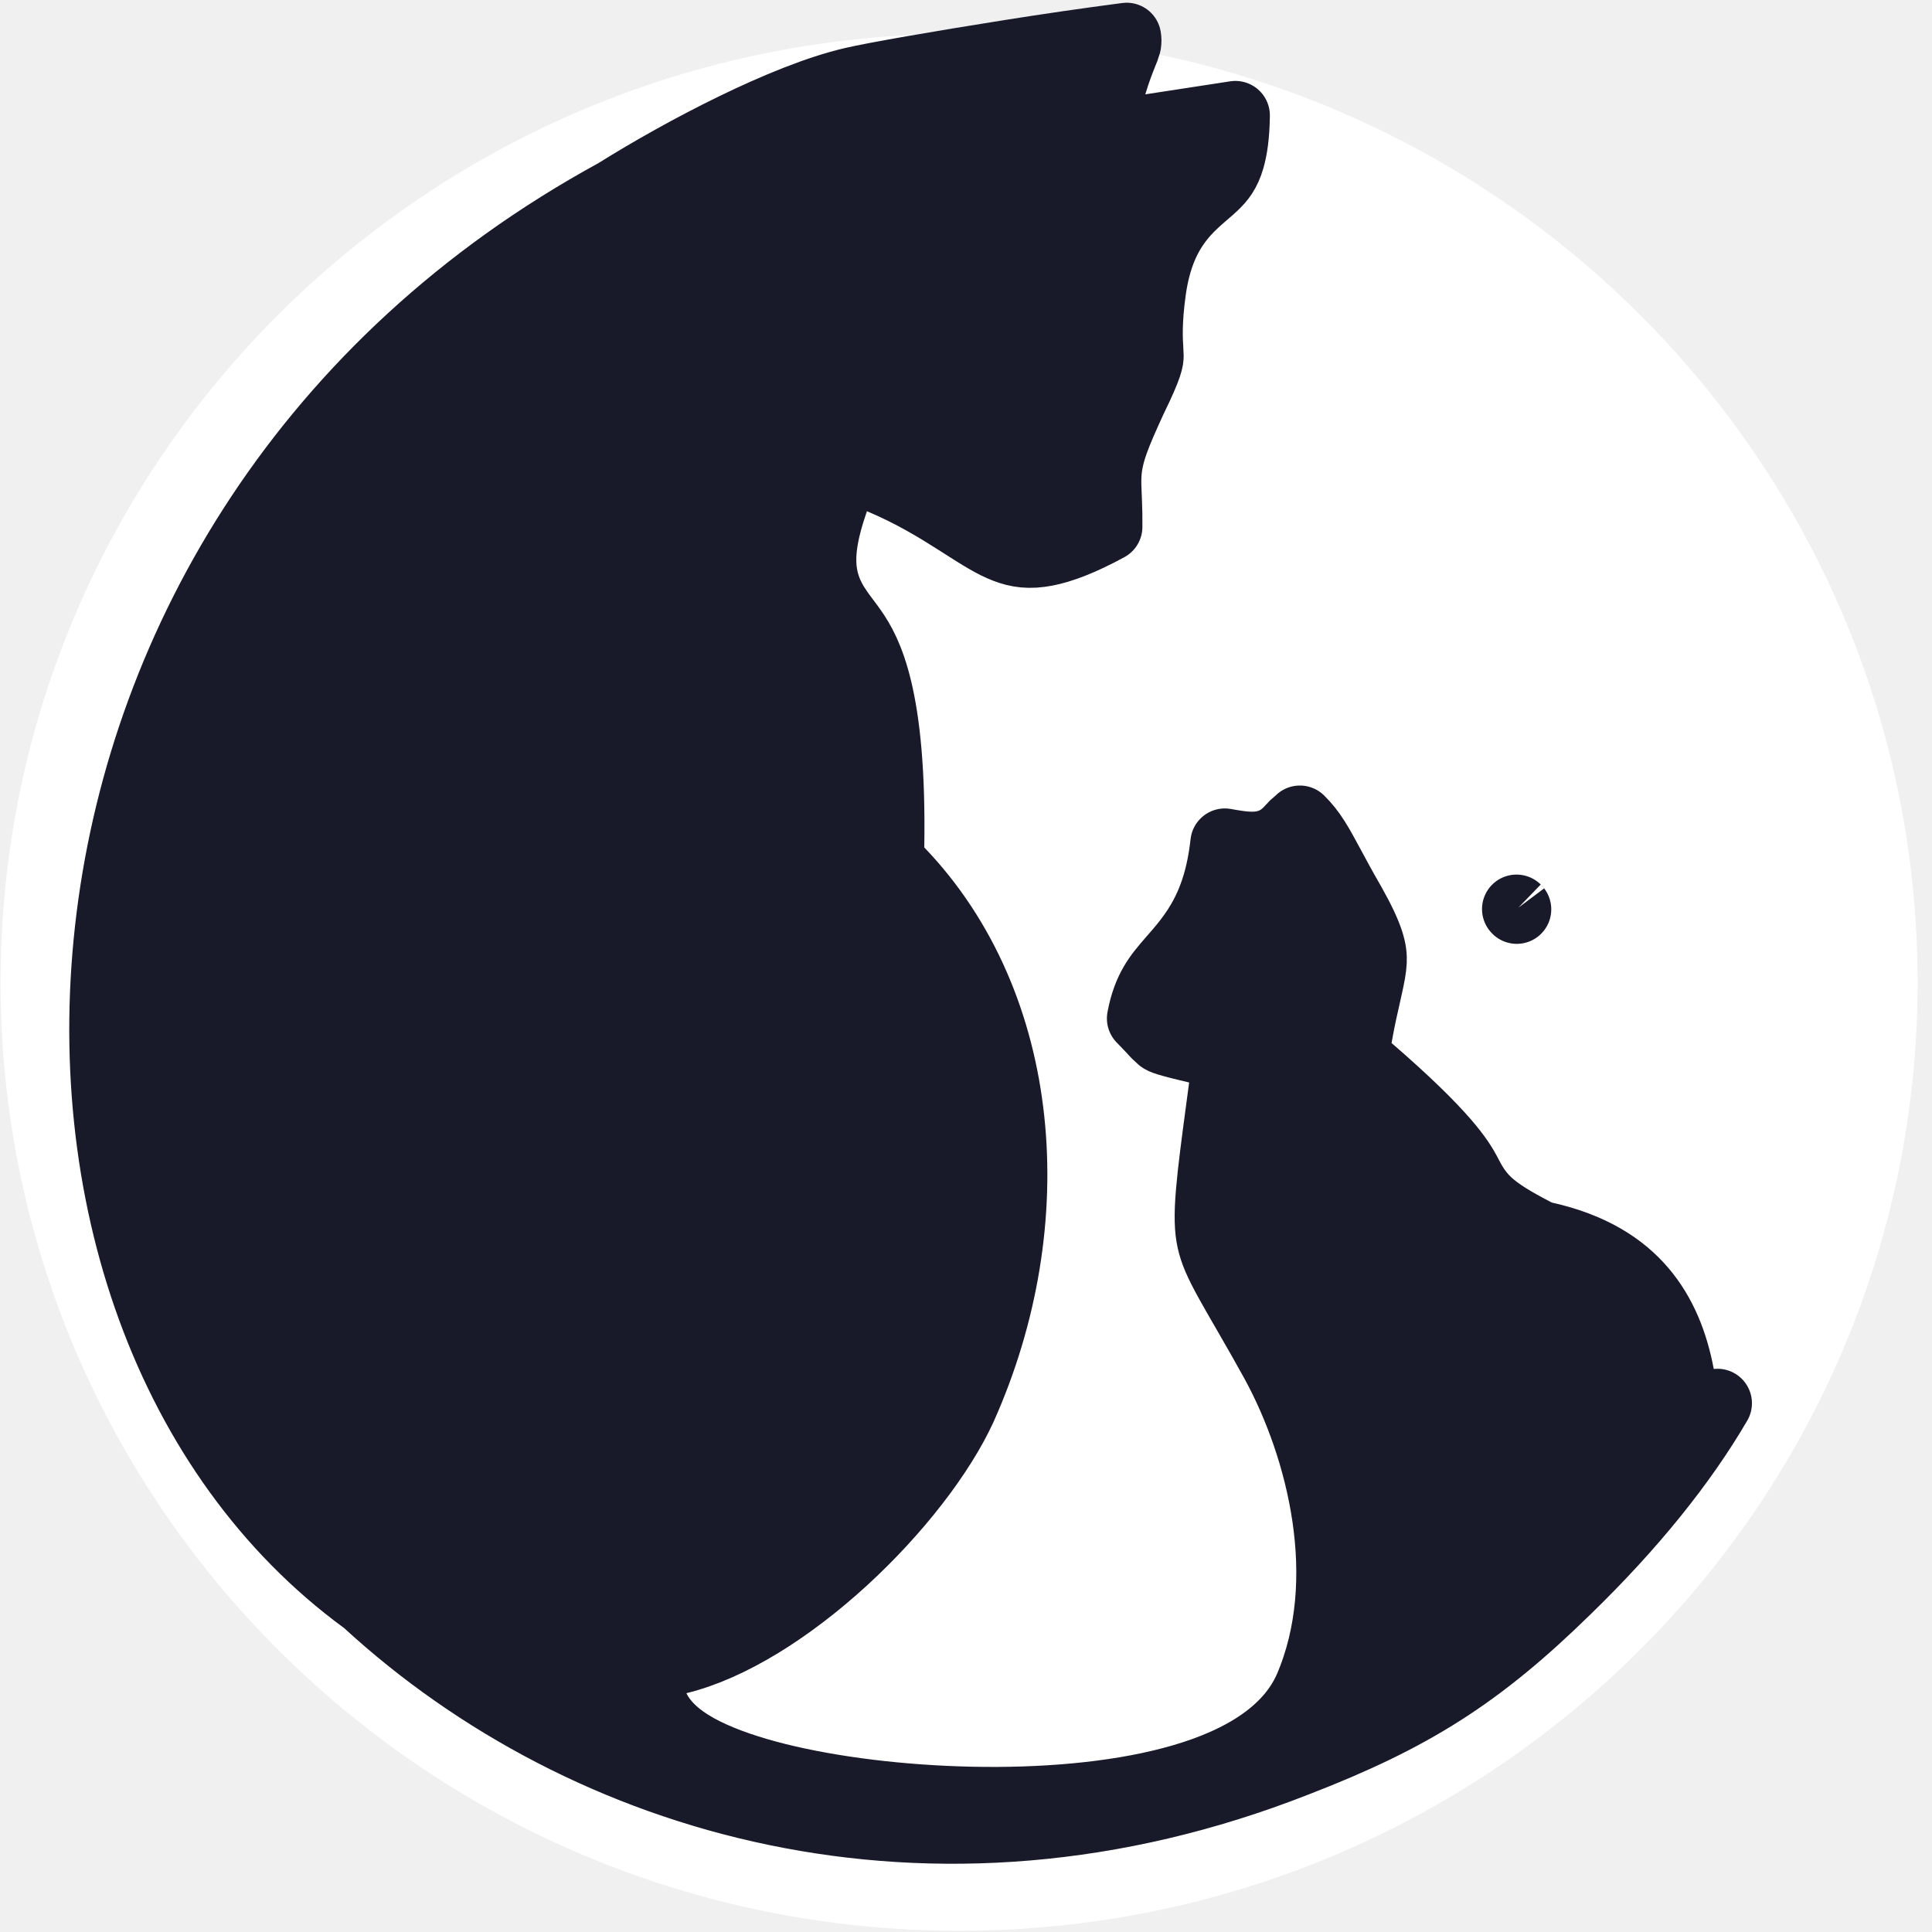
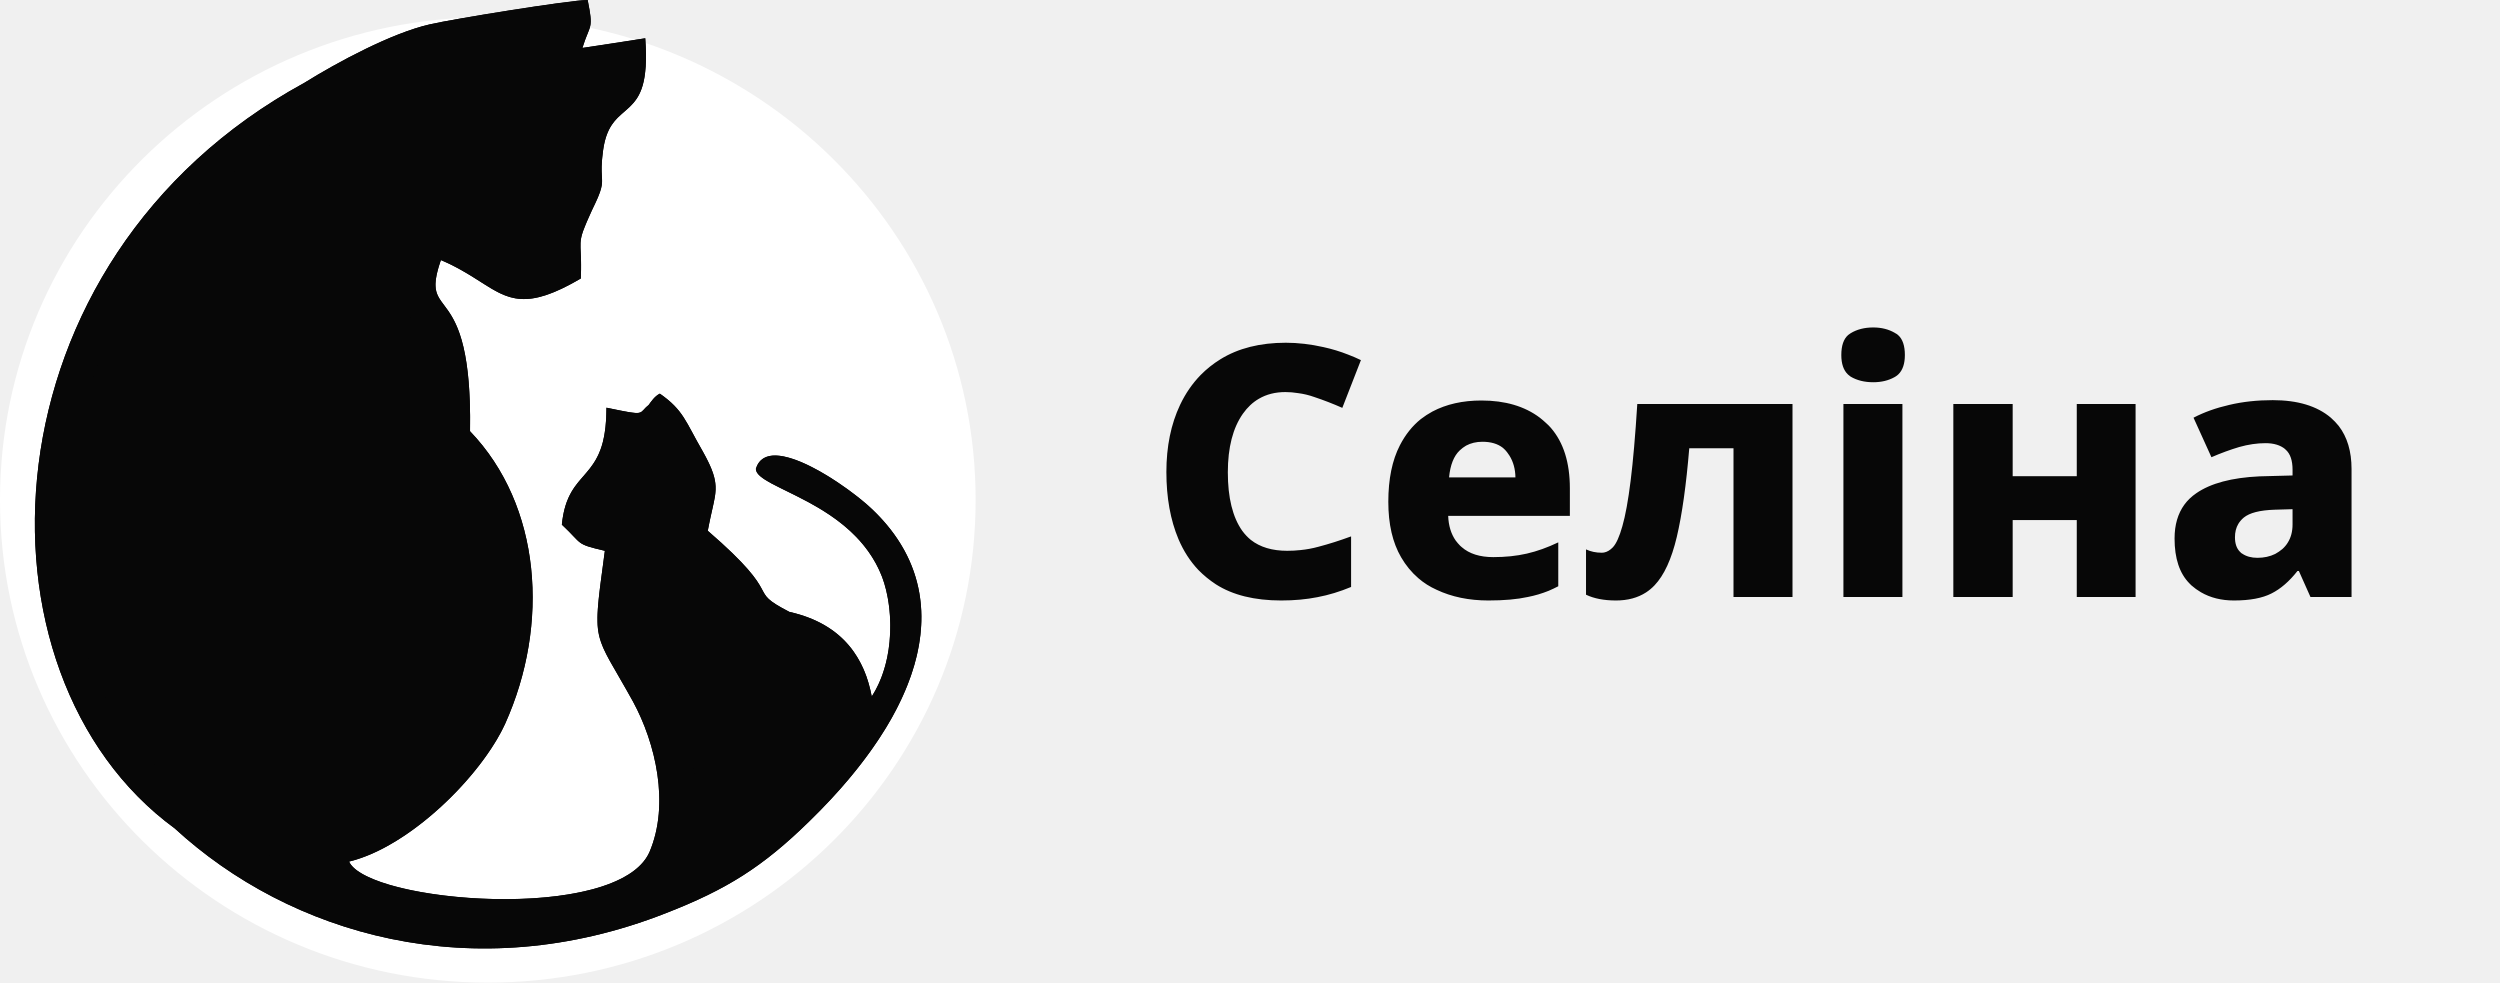
- <svg xmlns="http://www.w3.org/2000/svg" width="56" height="56" fill="none">
-   <ellipse cx="27.799" cy="28.473" rx="27.783" ry="27.491" fill="#fff" />
-   <path d="M32.24 2.443a1 1 0 001.108 1.28l2.46-.377c-.007.58-.069.976-.15 1.256-.112.385-.27.582-.469.772-.082.078-.152.138-.24.214a15.94 15.94 0 00-.187.162c-.17.15-.37.337-.56.578-.403.506-.692 1.153-.823 2.085-.128.913-.096 1.437-.078 1.723a3.034 3.034 0 01.008.177c0 .098 0 .268-.472 1.23a1.17 1.17 0 00-.012.025c-.47 1.027-.699 1.563-.737 2.181-.013.214-.002.446.008.664l.006.155c.008.186.014.412.011.703-.779.423-1.348.633-1.786.719-.488.096-.837.043-1.182-.091-.37-.143-.728-.371-1.264-.713l-.131-.084c-.584-.371-1.298-.812-2.233-1.206a1 1 0 00-1.334.595c-.33.96-.468 1.715-.273 2.407.097.344.259.61.405.82.064.092.134.185.194.265l.016.021c.068.09.13.173.192.263.428.614 1.146 1.893 1.074 6.28a1 1 0 00.279.71c3.705 3.858 4.234 10.154 1.815 15.55-.614 1.337-1.875 2.984-3.426 4.407-1.56 1.43-3.295 2.526-4.799 2.892a1 1 0 00-.672 1.39c.284.615.89 1.02 1.43 1.29.586.293 1.314.537 2.11.736 1.6.398 3.611.645 5.63.687 2.014.042 4.096-.12 5.822-.578 1.657-.438 3.294-1.231 3.944-2.695h0l.005-.011c1.346-3.137.371-6.96-.97-9.425l-.002-.004a72.69 72.69 0 00-.77-1.36 5.494 5.494 0 00-.12-.208c-.169-.293-.312-.54-.436-.765-.304-.548-.445-.874-.517-1.199-.072-.325-.09-.72-.03-1.419.052-.615.156-1.4.305-2.513l.07-.525a1 1 0 00-.765-1.105c-.927-.216-.997-.266-1.039-.297a2.276 2.276 0 01-.247-.247l-.003-.003c-.087-.092-.19-.202-.321-.335.085-.453.213-.757.347-.989.153-.266.319-.456.55-.723.063-.071.13-.148.203-.234.33-.389.699-.87.969-1.591.165-.44.284-.947.35-1.55l.17.03c.278.047.597.092.895.043.426-.07.673-.3.812-.449l.065-.071a.932.932 0 01.132-.127.967.967 0 00.101-.09c.354.348.546.705.883 1.33.16.298.353.656.611 1.103.555.988.617 1.36.604 1.67-.008.195-.05.414-.133.783l-.037.166c-.075.329-.169.737-.256 1.239a1 1 0 00.331.929c2.226 1.923 2.641 2.651 2.83 3l.04.077c.104.198.26.496.564.782.313.294.755.56 1.405.896a1 1 0 00.243.089c1.376.306 2.253.887 2.83 1.563.588.687.924 1.539 1.098 2.468a1 1 0 001.09.81c-1.023 1.752-2.49 3.57-4.373 5.399l-.003.003c-2.54 2.486-4.476 3.707-7.827 5.002l-.005.002c-10.616 4.175-20.631 1.151-26.925-4.629a.998.998 0 00-.086-.07c-5.653-4.137-8.353-11.83-7.348-19.816 1.001-7.954 5.677-16.08 14.62-20.964a.999.999 0 00.05-.03c1.894-1.184 4.855-2.747 6.834-3.204l.003-.001c.593-.14 2.558-.482 4.536-.794a124.915 124.915 0 013.4-.493.57.57 0 01.001.191 2.264 2.264 0 01-.111.304c-.08.2-.186.47-.307.869zM43.957 26.35l.007.008a.079.079 0 01-.007-.008z" fill="#181A2A" stroke="#181A2A" stroke-width="2" stroke-linejoin="round" />
+ <svg xmlns="http://www.w3.org/2000/svg" width="142.385" height="55.965" fill="none">
+   <path d="M1.984 0h50.46v54H1.983z" />
+   <ellipse cx="27.783" cy="28.473" rx="27.783" ry="27.491" fill="#FFF" />
+   <path d="M33.17 2.73c.45-1.44.64-.99.3-2.73-.98 0-7.73 1.09-9 1.39-2.15.49-5.23 2.14-7.14 3.33C-1.15 14.81-2.08 38.38 9.95 47.18c6.55 6.02 16.97 9.15 27.97 4.83 3.47-1.35 5.52-2.64 8.16-5.22 6.56-6.37 8.61-12.98 3.62-17.76-1.27-1.24-5.96-4.57-6.65-2.33 0 1.14 5.53 1.84 7.19 6.16.64 1.69.78 4.68-.59 6.81-.39-2.08-1.56-4.12-4.69-4.82-2.59-1.34-.1-.69-4.65-4.62.4-2.24.88-2.44-.29-4.53-.98-1.69-1.08-2.33-2.44-3.28-.3.15-.49.45-.64.65-.63.49-.05.64-2.4.15 0 4.37-2.2 3.28-2.54 6.66 1.22 1.14.74 1.09 2.45 1.49-.74 5.52-.69 4.43 1.61 8.6 1.27 2.34 2.1 5.82.93 8.56-1.81 4.07-16.04 2.88-17.11.54 3.47-.84 7.53-4.87 8.89-7.85 2.55-5.67 2.06-12.43-2-16.66.15-9-2.93-6.07-1.66-9.75 3.42 1.44 3.66 3.58 7.97 1.05.09-2.44-.34-1.74.63-3.88.98-1.99.35-1.34.64-3.43.44-3.14 2.79-1.3 2.4-6.37l-3.58.55z" fill="#070707" fill-rule="evenodd" />
+   <path d="M33.59.64c-.03-.17-.07-.39-.12-.64-.98 0-7.73 1.09-9 1.39-2.15.49-5.23 2.14-7.14 3.33C-1.15 14.81-2.08 38.38 9.95 47.18c6.55 6.02 16.97 9.15 27.97 4.83 3.47-1.35 5.52-2.64 8.16-5.22 1.8-1.75 3.26-3.52 4.33-5.26.46-.74.84-1.48 1.15-2.21.01-.04.03-.07.04-.1 1.56-3.76 1.11-7.31-1.9-10.19-.82-.8-3.06-2.47-4.73-2.95-.93-.27-1.67-.18-1.92.62 0 .38.62.71 1.51 1.15 1.76.87 4.57 2.14 5.68 5.01.36.95.56 2.31.42 3.7-.1 1.08-.41 2.18-1.01 3.11a8.38 8.38 0 00-.15-.64 5.95 5.95 0 00-.87-1.9c-.73-1.04-1.88-1.88-3.67-2.28-2.59-1.34-.1-.69-4.65-4.62.09-.48.18-.86.25-1.19.28-1.22.39-1.69-.54-3.34-.98-1.69-1.08-2.33-2.44-3.28-.3.15-.49.45-.64.65-.13.1-.21.19-.27.26-.05.05-.09.09-.13.12-.19.14-.47.09-2-.23 0 .84-.08 1.48-.21 1.99-.57 2.13-2.05 1.94-2.33 4.67 1.22 1.14.74 1.09 2.45 1.49-.03.18-.05.36-.07.52-.34 2.5-.47 3.5-.23 4.41.23.89.81 1.68 1.91 3.67 1.27 2.34 2.1 5.82.93 8.56-1.42 3.19-10.47 3.15-14.83 1.86-1.2-.36-2.05-.81-2.28-1.32.69-.17 1.41-.46 2.12-.85 2.86-1.56 5.68-4.62 6.77-7 2.55-5.67 2.06-12.43-2-16.66.08-5.1-.87-6.37-1.48-7.18-.11-.14-.2-.27-.28-.4-.26-.44-.33-.93.1-2.17.72.3 1.29.64 1.8.95.15.1.3.19.44.28 1.62 1.03 2.6 1.66 5.73-.18.03-.75.01-1.2-.01-1.53-.03-.75-.04-.87.64-2.35.61-1.23.6-1.45.57-1.94-.02-.3-.04-.7.07-1.49.18-1.31.7-1.75 1.21-2.19.5-.44 1.01-.87 1.17-2.15.07-.52.08-1.18.02-2.03l-1.33.21-.66.1-1.59.24c.1-.32.19-.56.26-.73.02-.04.03-.07.04-.09.17-.43.23-.58.12-1.27zm-2.33 1.5q-2.52.3-6.33 1.19-2.56.59-6.53 3.08l-.06.04q-.02.01-.05.02-6.87 3.76-10.45 9.54-2.9 4.67-3.66 10.67-1.07 8.54 2.48 14.16 1.7 2.7 4.47 4.73.05.03.09.07.04.03.08.07 2.24 2.05 4.83 3.45 1 .53 2.04.97-.06-.11-.11-.22-.35-.75-.06-1.53t1.04-1.13q.09-.03.18-.07.09-.03.18-.05 1.99-.48 4.36-2.66 2.28-2.09 3.2-4.09 1.19-2.66 1.36-5.39.07-1.21-.06-2.43-.32-3.01-1.81-5.23-.5-.74-1.12-1.39-.28-.28-.42-.65-.15-.37-.14-.76.07-4.42-1.08-5.95-.4-.54-.61-1.14-.5-1.45.14-3.28.27-.78 1.01-1.15.75-.36 1.53-.09l.06.02q.03.02.06.03 1.1.46 2.54 1.38 1.03.66 1.36.68.45.03 1.3-.37v-.24q-.07-1.35.82-3.27 0-.02.01-.03 0-.01.01-.02.37-.76.36-.94-.05-.9.09-1.89.13-.96.55-1.77.48-.92 1.33-1.65.14-.12.24-.3l-1.01.16q-.82.12-1.49-.37-.66-.49-.79-1.31-.04-.22-.02-.45.02-.22.08-.43v-.01zm7.49 47.33q2.17-1.02 4.02-2.45 1-.77 1.91-1.66 2.24-2.18 3.62-4.22-.17-.15-.3-.35-.24-.34-.31-.75-.24-1.29-1-2.09-.8-.84-2.17-1.15-.12-.02-.24-.07-.12-.04-.24-.1-1.76-.92-2.38-2.09-.51-.95-2.65-2.8-.4-.34-.58-.84-.18-.5-.09-1.02.1-.52.27-1.28.05-.22.06-.44.03-.73-.39-1.48-.23-.38-.57-1.03-.14-.26-.29-.49-.47.2-1.12.23-.27 1.09-.81 2.01-.33.55-.75 1.03-.34.39-.53.82.18.06.69.17.75.18 1.19.81.44.64.34 1.4-.02.19-.07.53-.38 2.88-.32 3.44.06.41.87 1.82.55.95.9 1.59 2.33 4.28 1.69 8.06-.2 1.14-.67 2.24-.04.09-.08.16zm69.17-30.51q-.53-.31-1.23-.31-.75 0-1.29.33-.07.04-.14.1-.39.34-.39 1.14 0 .75.38 1.11.07.06.15.12.54.32 1.29.32.69 0 1.21-.29.02-.02.05-.03.1-.06.17-.13.37-.36.37-1.1 0-.79-.38-1.13-.07-.07-.16-.11-.01-.01-.03-.02zM71.7 22.71q.65-.38 1.51-.38.36 0 .72.06.47.06.92.22.81.27 1.6.62l1.06-2.72q-.35-.17-.72-.31-.68-.27-1.41-.43-1.11-.25-2.15-.25-2.2 0-3.72.94-.63.39-1.13.9-.71.73-1.17 1.7-.78 1.65-.78 3.82 0 2.19.69 3.83.43 1.01 1.13 1.75.45.46 1 .82 1.44.92 3.72.92 1.12 0 2.07-.19.95-.18 1.91-.58v-2.88q-.98.36-1.86.59-.51.14-1.03.19-.37.04-.75.04-1.28 0-2.07-.62-.27-.22-.49-.52-.82-1.16-.82-3.33 0-2.12.86-3.34.39-.55.91-.85zm61.05 1.08q-1.18-1-3.31-1-1.33 0-2.47.27-1.14.26-2.04.73l1.02 2.25q.81-.35 1.58-.58.78-.22 1.5-.22.71 0 1.12.34.01.01.01.02.01.01.03.02.38.35.38 1.13v.33l-1.88.05q-2.37.11-3.6.96-.41.28-.68.65-.56.77-.56 1.93 0 1.7.85 2.56l.11.11q.25.22.54.39.81.47 1.88.47 1.36 0 2.14-.4.78-.39 1.48-1.28h.08l.66 1.48h2.34v-7.29q0-1.5-.73-2.45-.2-.25-.45-.47zm-45.05 0q-1.3-.98-3.33-.98-1.6 0-2.79.63-.35.19-.66.43-.72.58-1.19 1.49-.66 1.28-.66 3.22 0 1.91.73 3.16.4.69.98 1.19.46.4 1.04.66 1.29.61 2.95.61 1.34 0 2.25-.2.61-.12 1.18-.35.28-.12.55-.26v-2.5q-.92.44-1.79.64t-1.91.2q-1.15 0-1.8-.57-.04-.03-.08-.07-.14-.14-.26-.3-.4-.57-.43-1.41h6.93v-1.57q0-2.19-1.08-3.44-.13-.15-.28-.28-.17-.16-.35-.3zM98.73 34h3.36V23.01h-8.84q-.17 2.7-.38 4.38-.21 1.68-.47 2.58-.25.89-.54 1.2-.24.25-.51.3-.06.01-.12.01-.5 0-.9-.19v2.58q.68.33 1.71.33 1 0 1.71-.46.26-.17.48-.4.82-.86 1.27-2.76.45-1.91.71-5.05h2.52V34zm9.62 0V23.01h-3.36V34h3.36zm6.28-6.88v-4.11h-3.38V34h3.38v-4.38h3.65V34h3.35V23.01h-3.35v4.11h-3.65zM83.5 25.38q.41-.22.93-.22.73 0 1.17.35.13.11.23.24.08.1.14.2.33.53.34 1.24h-3.78q.1-1.06.61-1.54.17-.16.36-.27zm44.29 4.1q.5-.41 1.76-.45l1.02-.03v.87q0 .6-.27 1.03-.12.2-.31.37-.19.16-.41.28-.45.22-1.01.22-.52 0-.87-.24-.02-.02-.05-.03-.05-.04-.09-.09-.27-.28-.27-.81 0-.44.19-.76.12-.2.31-.36z" fill="#070707" fill-rule="evenodd" />
</svg>
